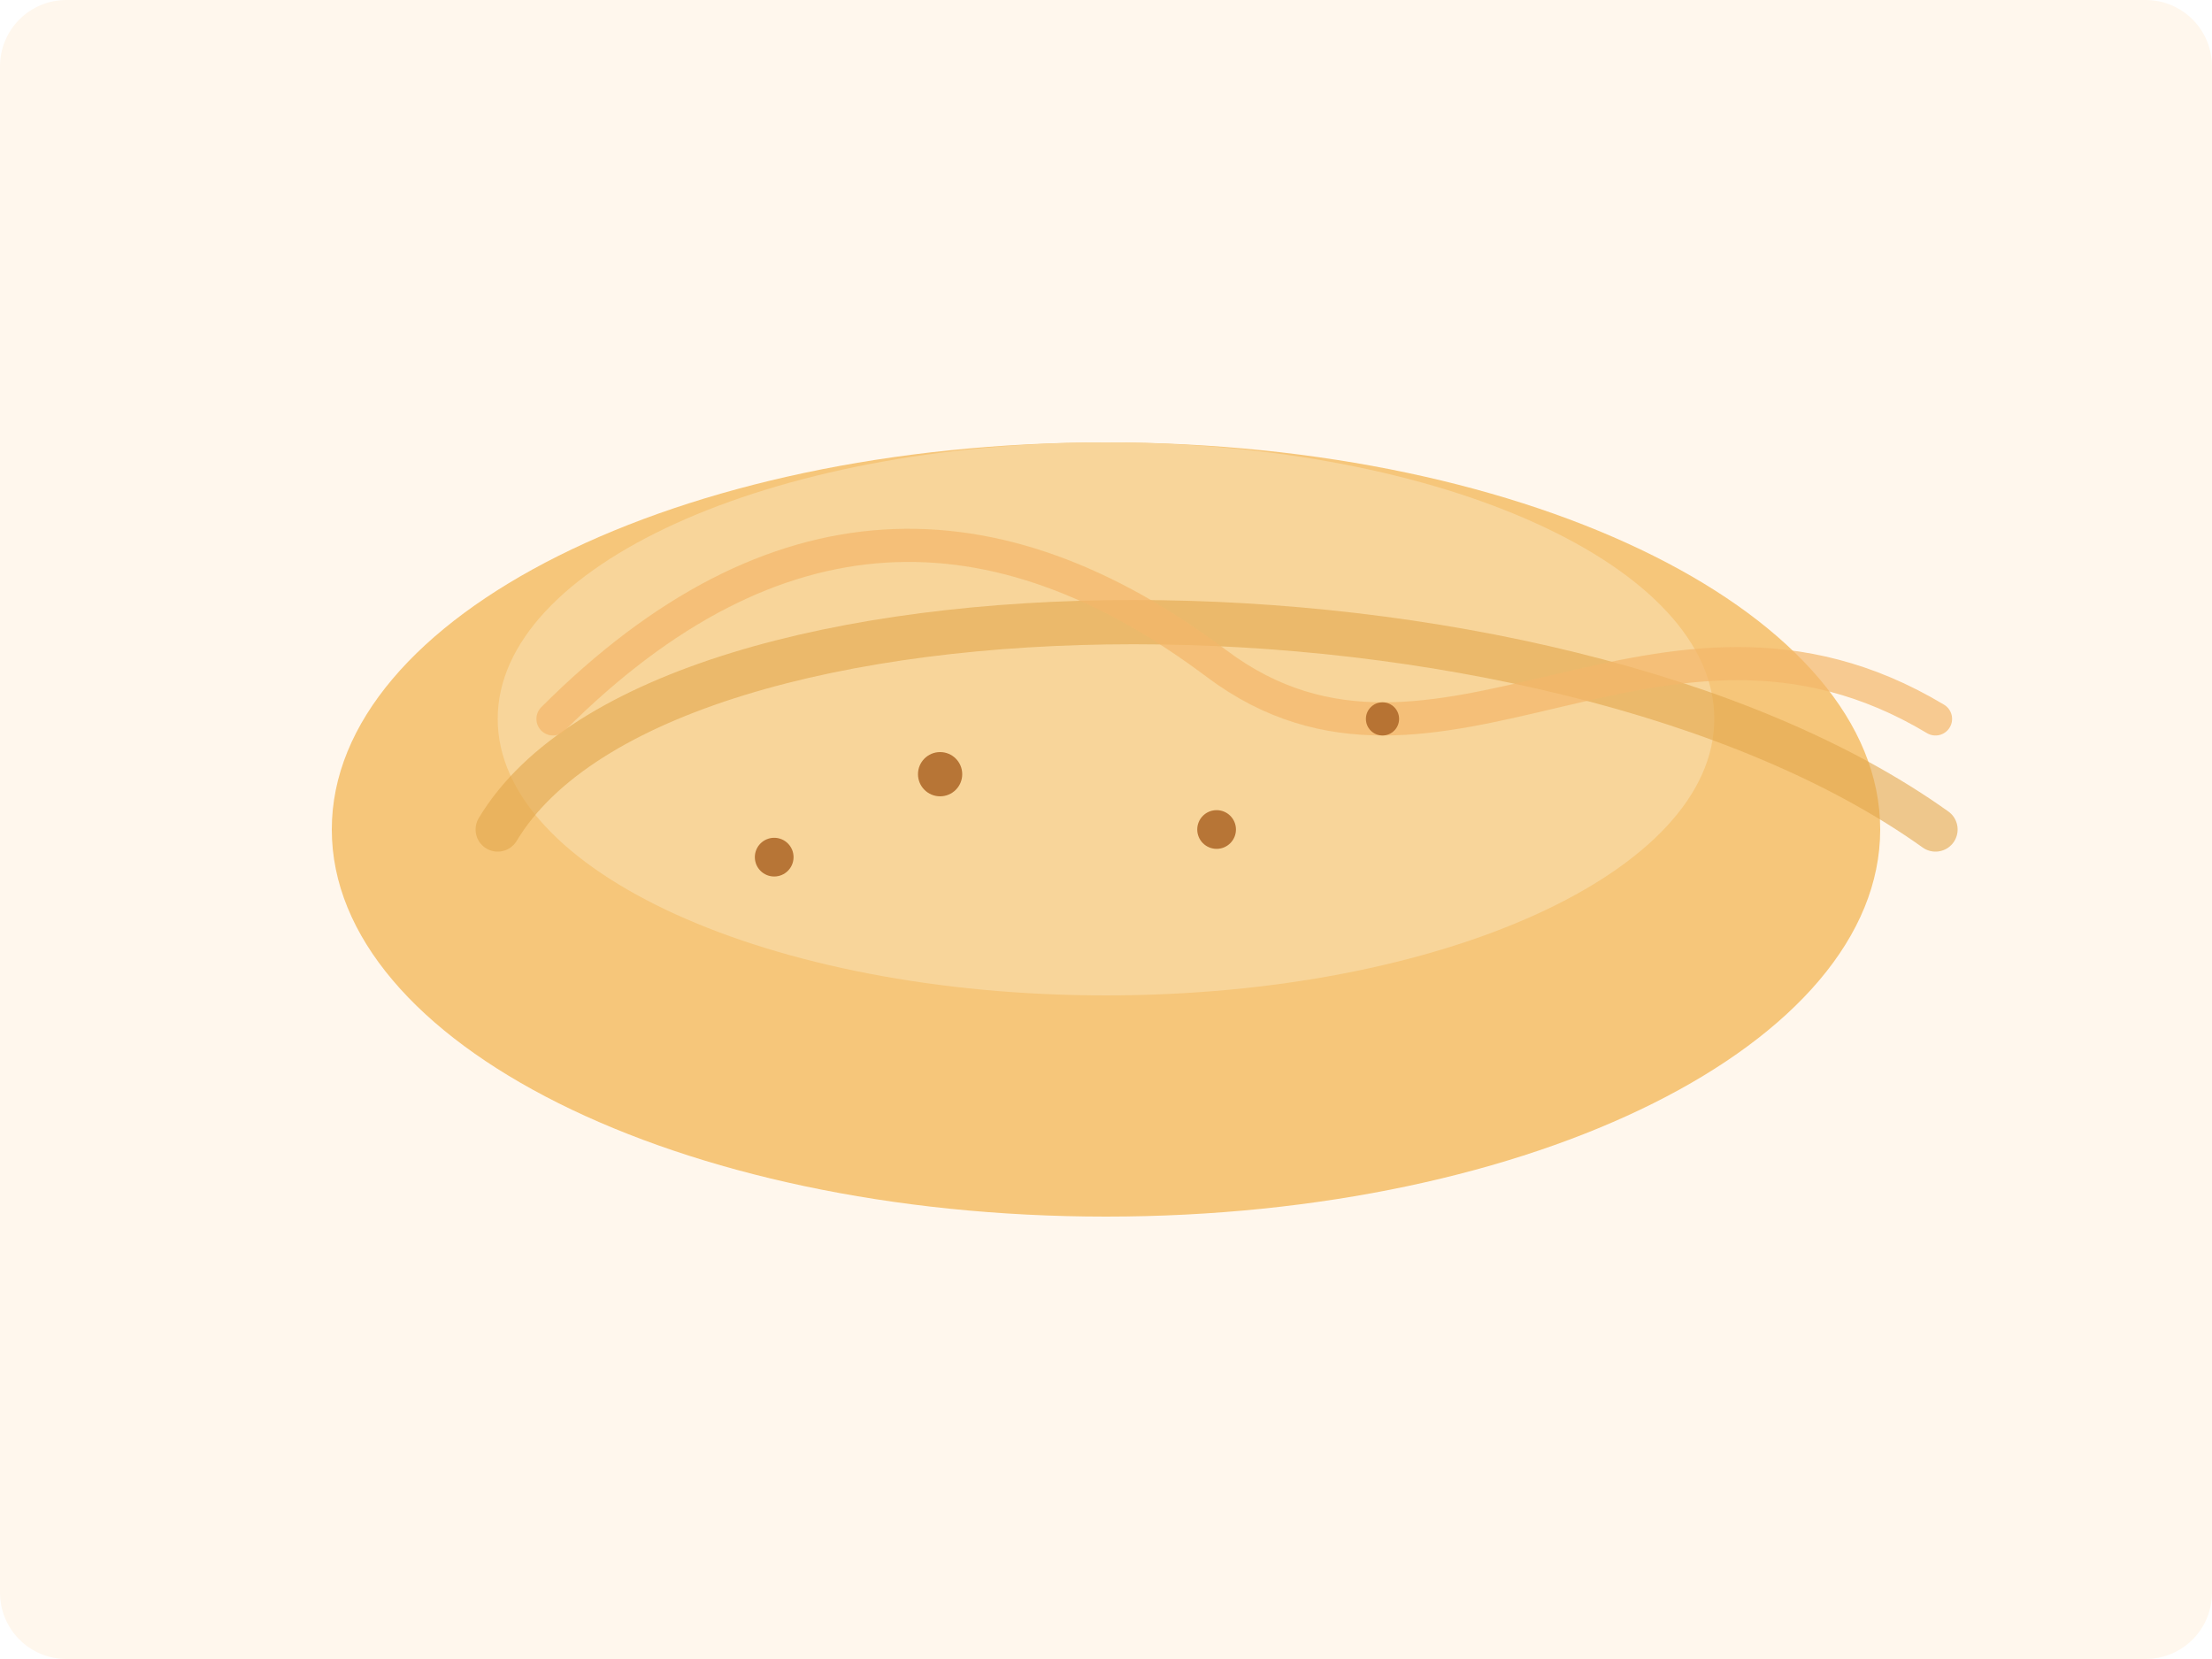
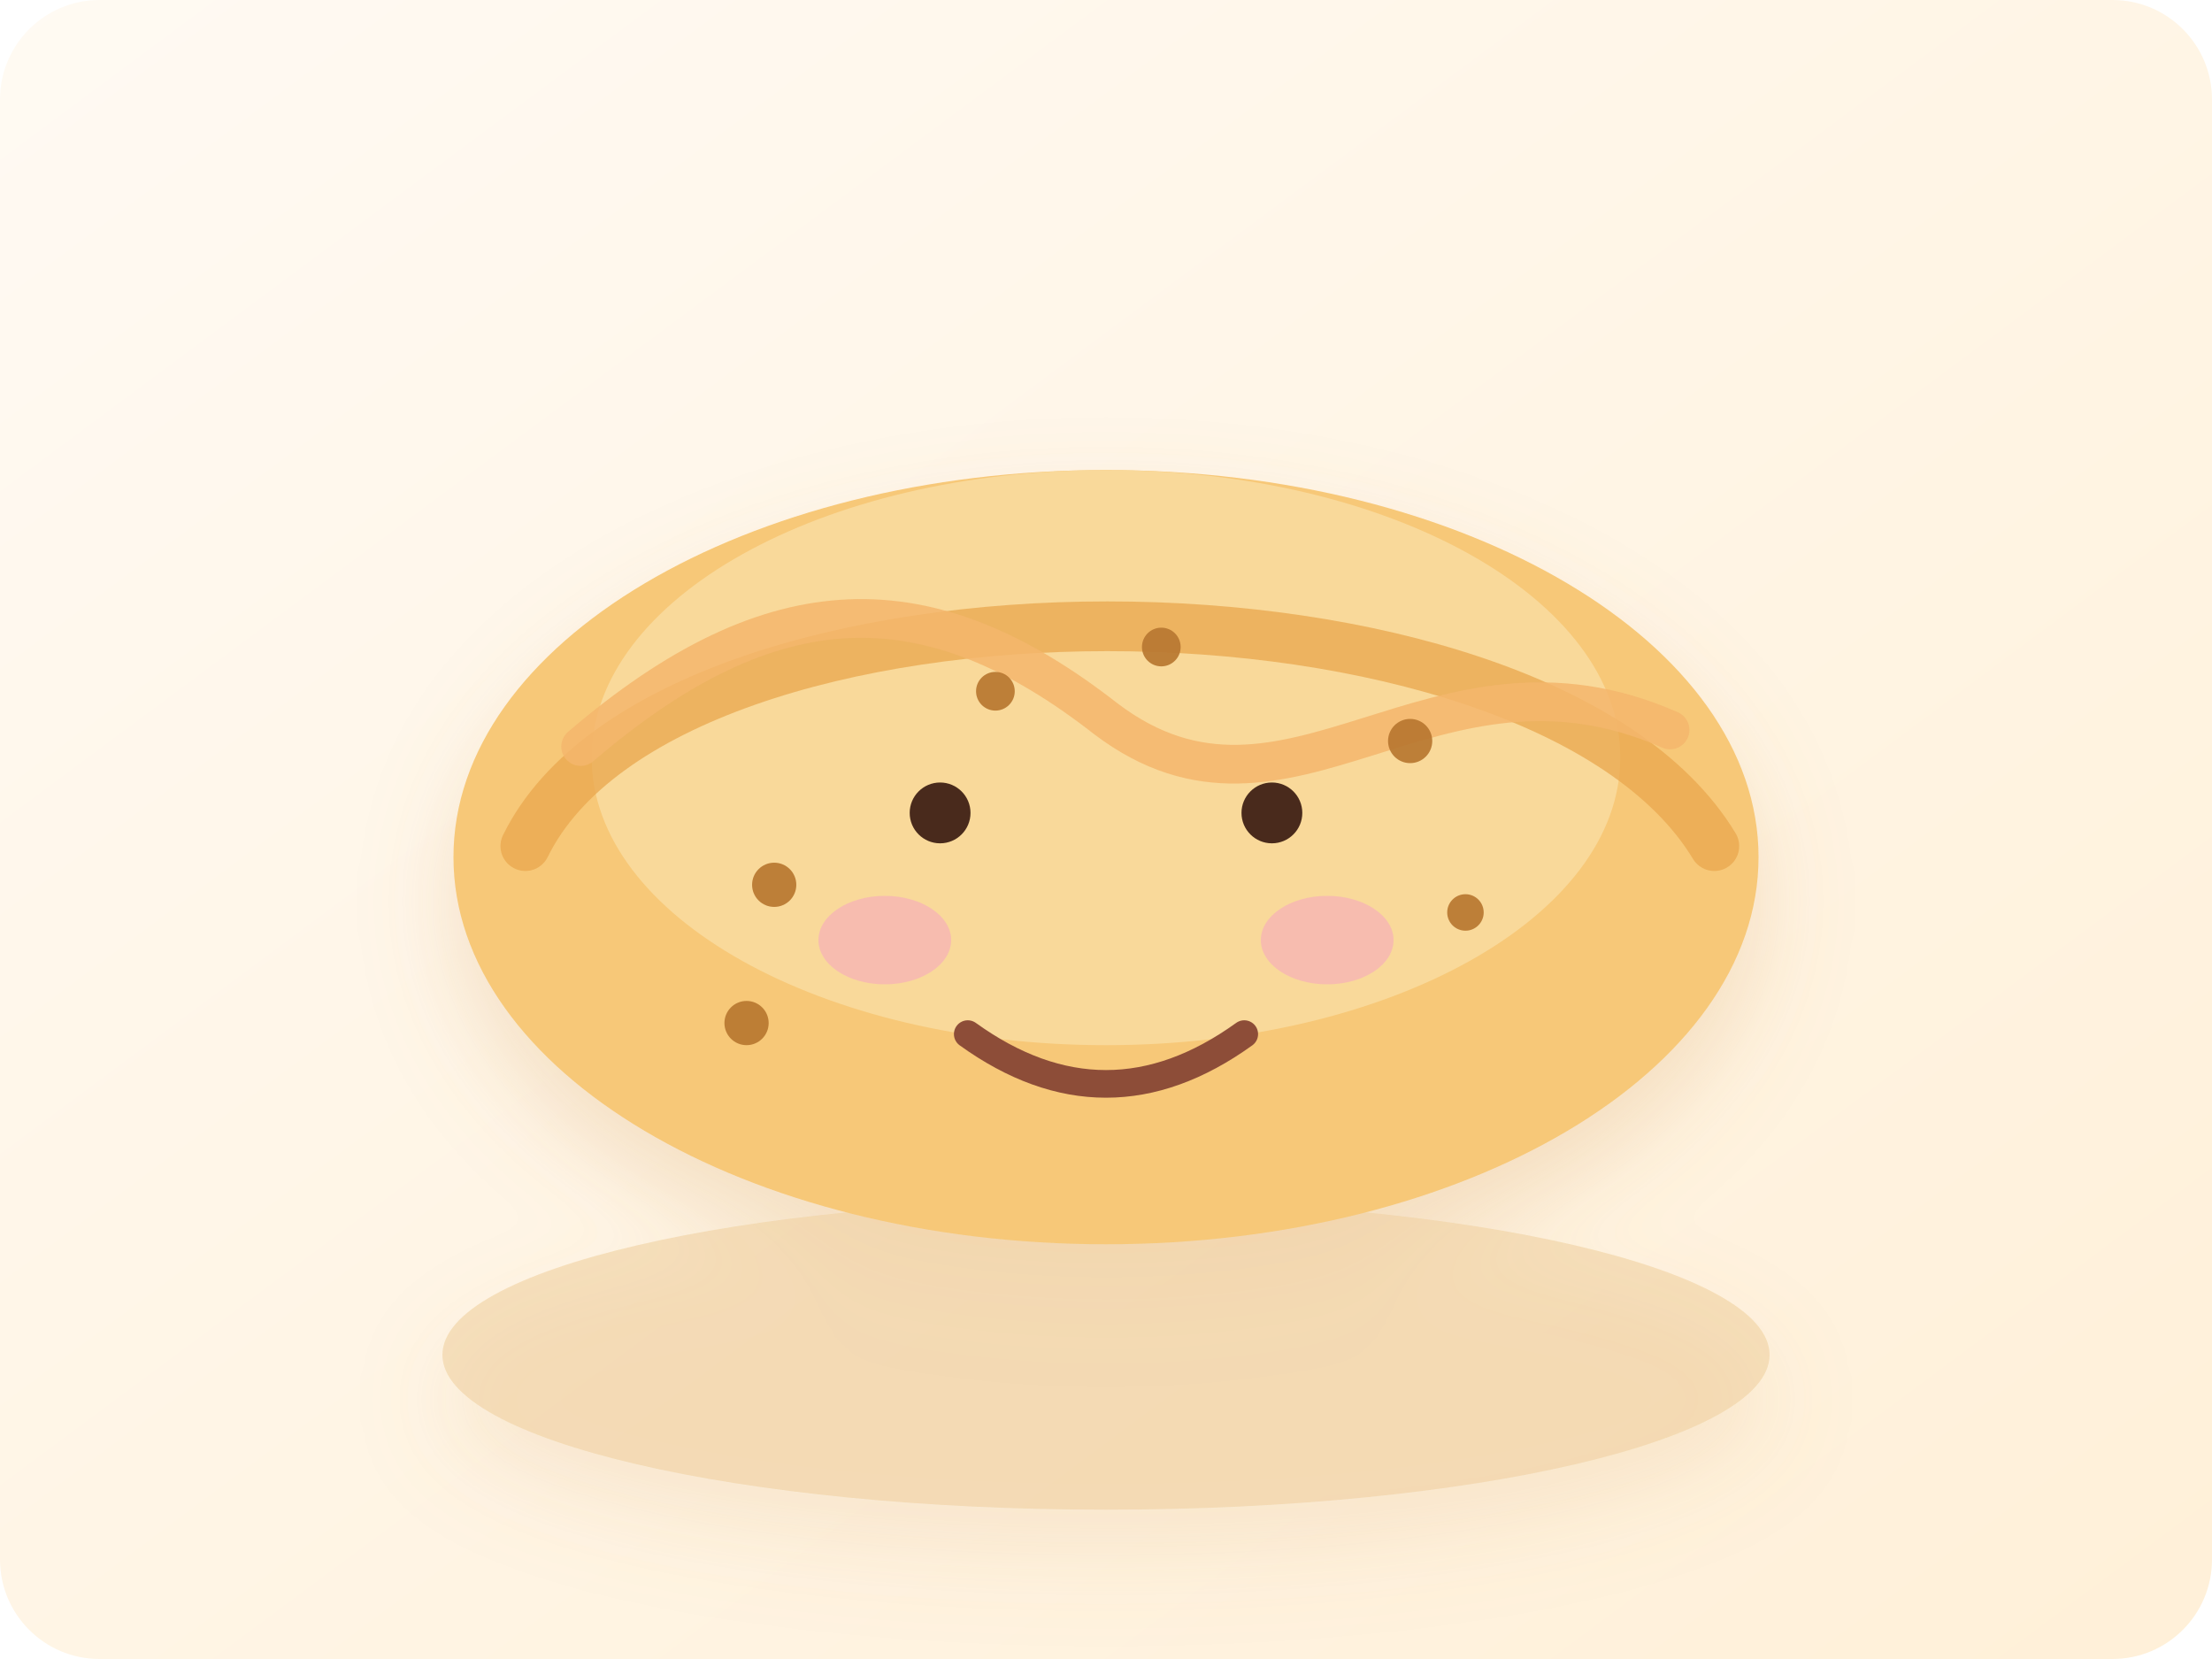
<svg xmlns="http://www.w3.org/2000/svg" width="400" height="300" viewBox="0 0 400 300" role="img" aria-labelledby="titleDesc">
-   <rect width="100%" height="100%" fill="#fff7ed" rx="12" />
-   <g transform="translate(50,70)">
-     <ellipse cx="150" cy="80" rx="140" ry="70" fill="#f6c67a" />
-     <ellipse cx="150" cy="60" rx="110" ry="50" fill="#f8d59a" />
-     <path d="M40 80 C70 30, 230 30, 300 80" fill="none" stroke="#e2a64b" stroke-width="8" stroke-linecap="round" opacity="0.6" />
-     <path d="M50 60 C90 20, 130 20, 170 50 C210 80, 250 30, 300 60" fill="none" stroke="#f3b76a" stroke-width="6" stroke-linecap="round" opacity="0.7" />
-     <g fill="#b06a2b" opacity="0.9">
-       <circle cx="120" cy="70" r="4" />
-       <circle cx="170" cy="80" r="3.5" />
-       <circle cx="200" cy="60" r="3" />
-       <circle cx="90" cy="85" r="3.5" />
+   <defs>
+     <linearGradient id="bg" x1="0" x2="1" y1="0" y2="1">
+       <stop offset="0%" stop-color="#fffaf3" />
+       <stop offset="100%" stop-color="#fff0d8" />
+     </linearGradient>
+     <filter id="shadow" x="-20%" y="-20%" width="140%" height="160%">
+       <feDropShadow dx="0" dy="8" stdDeviation="8" flood-color="#d7a05d" flood-opacity="0.25" />
+     </filter>
+   </defs>
+   <rect width="100%" height="100%" fill="url(#bg)" rx="18" />
+   <g filter="url(#shadow)" transform="translate(35,35)">
+     <ellipse cx="165" cy="210" rx="120" ry="28" fill="#f0d1a0" opacity="0.6" />
+     <g>
+       <ellipse cx="165" cy="120" rx="118" ry="70" fill="#f7c878" />
+       <ellipse cx="165" cy="102" rx="93" ry="52" fill="#f9d99a" />
+       <path d="M60 118 C86 65, 243 65, 275 118" fill="none" stroke="#e9a74e" stroke-width="9" stroke-linecap="round" opacity="0.75" />
+       <path d="M70 100 C105 70, 133 70, 165 95 C198 120, 224 78, 267 97" fill="none" stroke="#f4b66c" stroke-width="7" stroke-linecap="round" opacity="0.85" />
+     </g>
+     <g fill="#4a2b1b">
+       <circle cx="135" cy="112" r="5.5" />
+       <circle cx="195" cy="112" r="5.5" />
+     </g>
+     <g fill="#f7b9b1" opacity="0.9">
+       <ellipse cx="125" cy="135" rx="12" ry="8" />
+       <ellipse cx="205" cy="135" rx="12" ry="8" />
+     </g>
+     <path d="M140 152 Q165 170 190 152" fill="none" stroke="#8d4d39" stroke-width="5" stroke-linecap="round" />
+     <g fill="#b7762f" opacity="0.9">
+       <circle cx="105" cy="125" r="4" />
+       <circle cx="145" cy="90" r="3.5" />
+       <circle cx="175" cy="82" r="3.5" />
+       <circle cx="220" cy="99" r="4" />
+       <circle cx="230" cy="130" r="3.3" />
+       <circle cx="100" cy="150" r="4" />
    </g>
  </g>
</svg>
